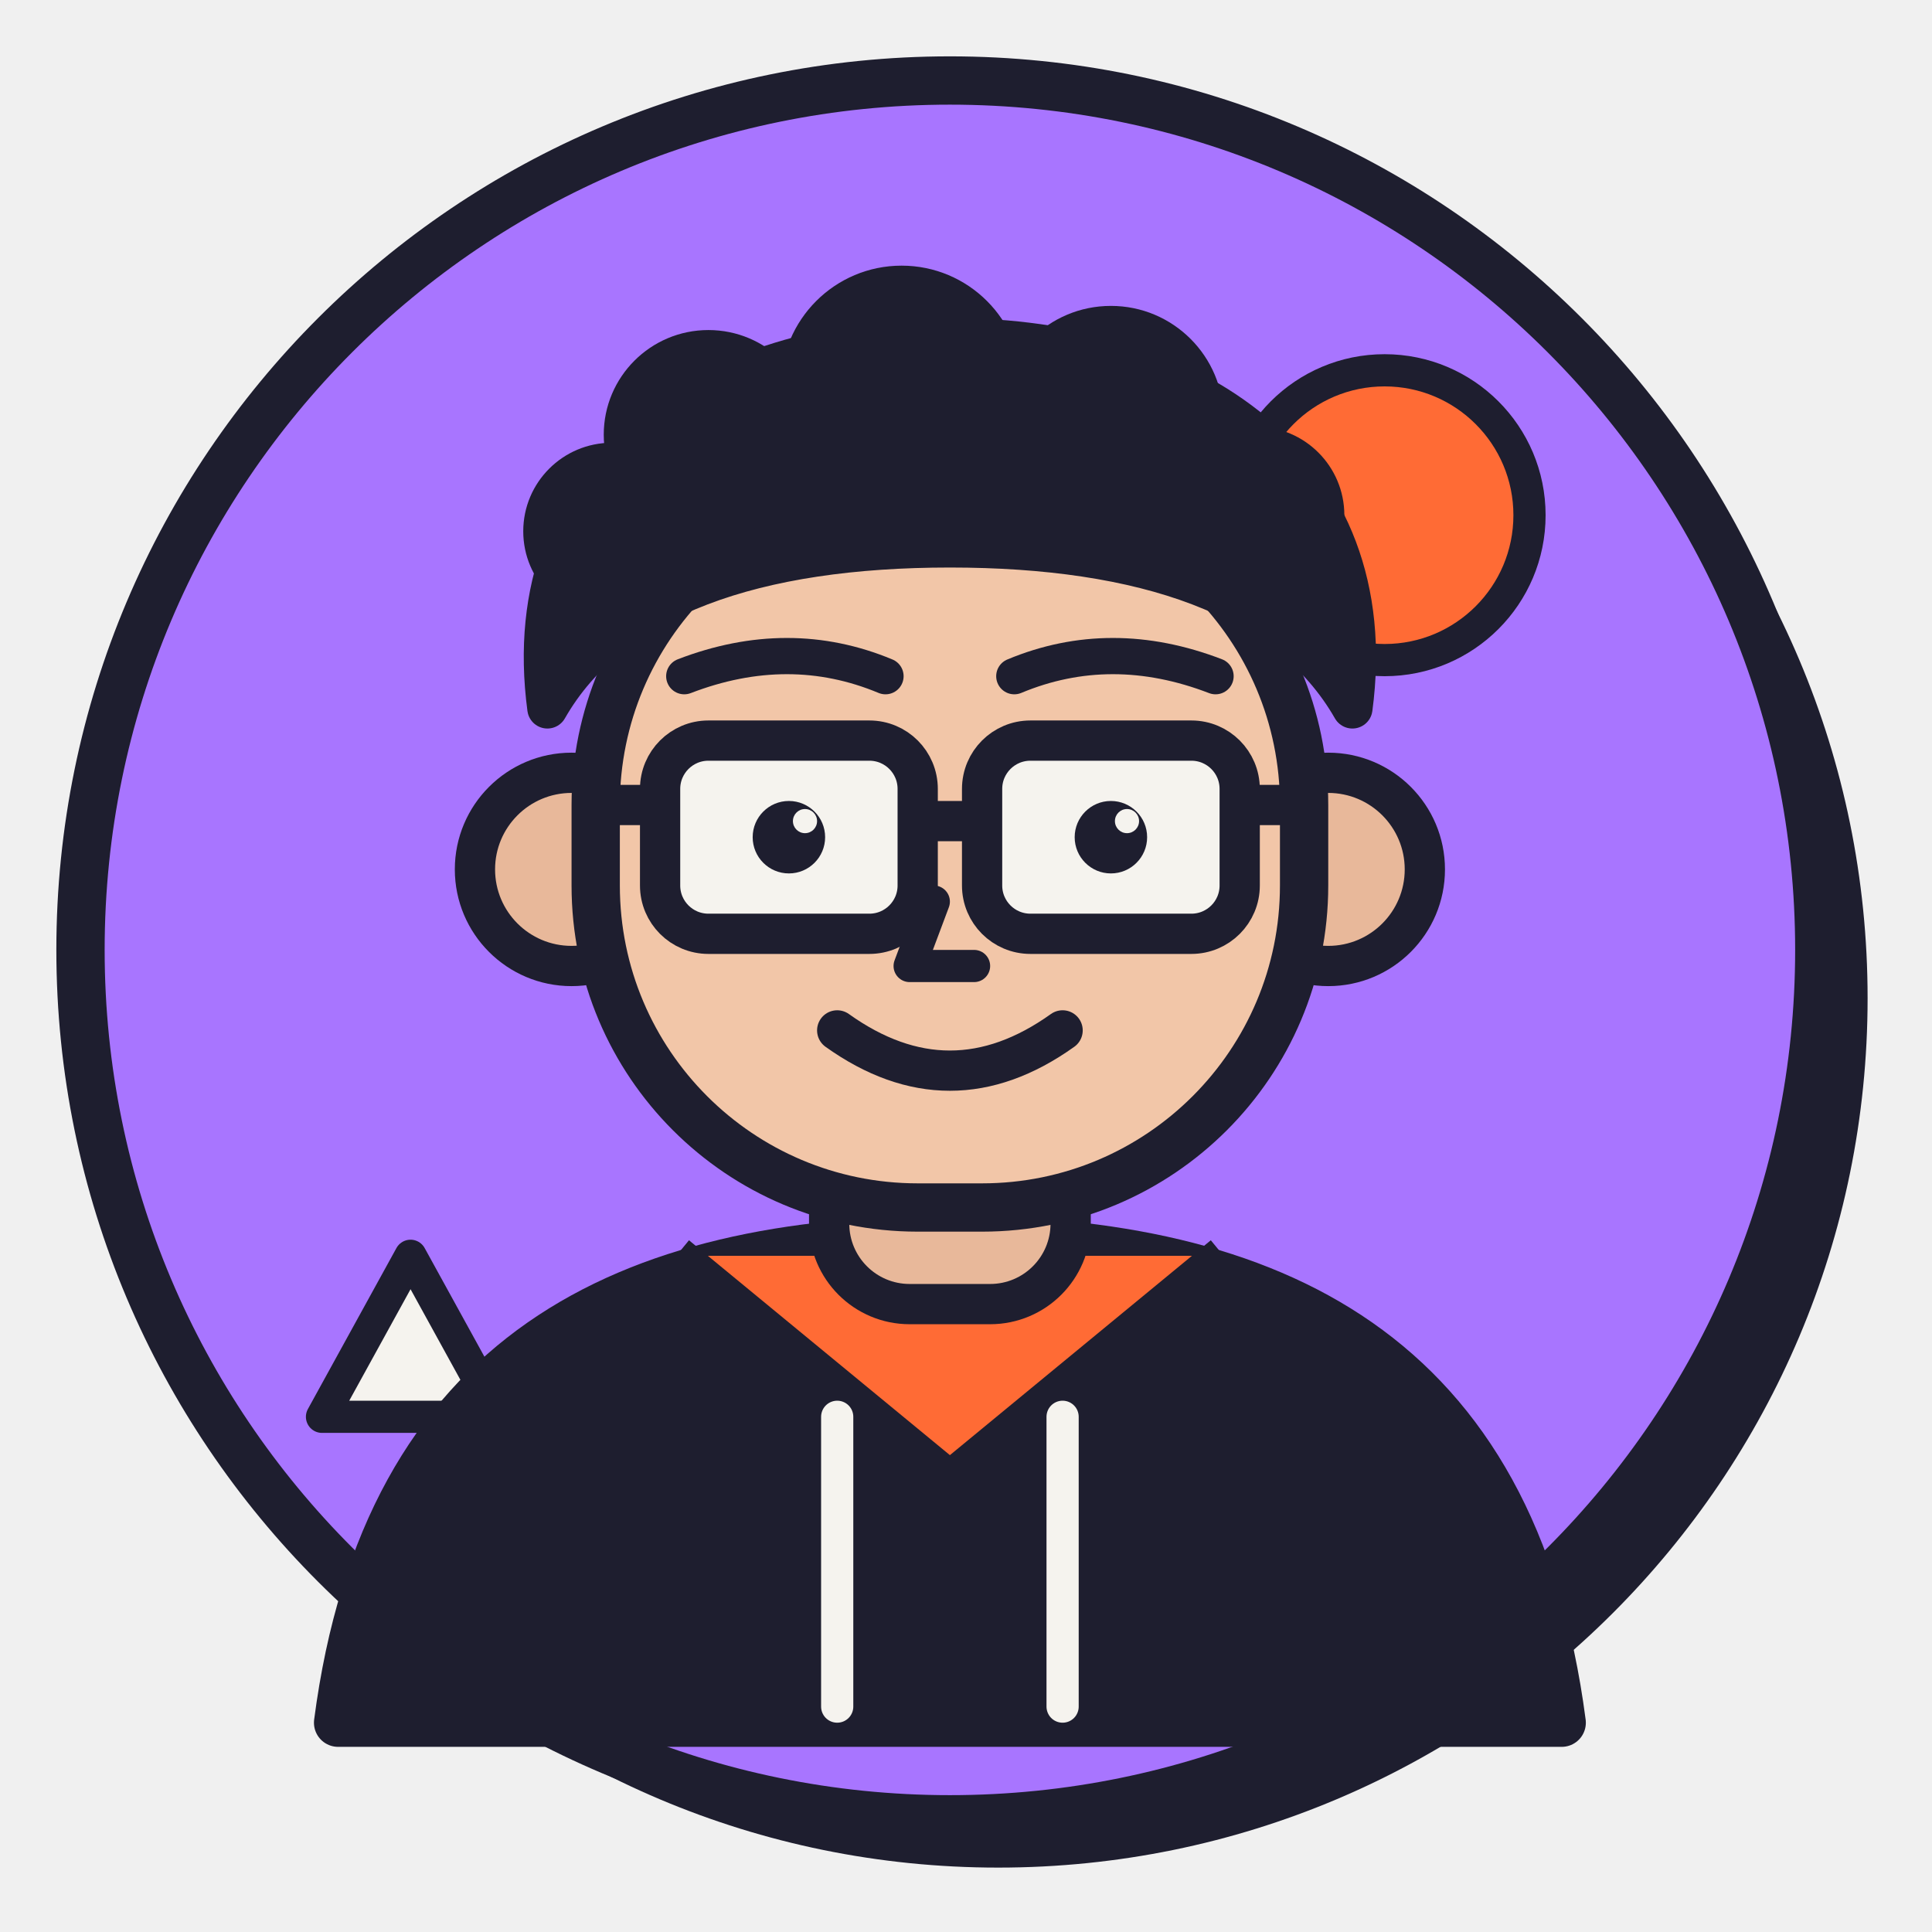
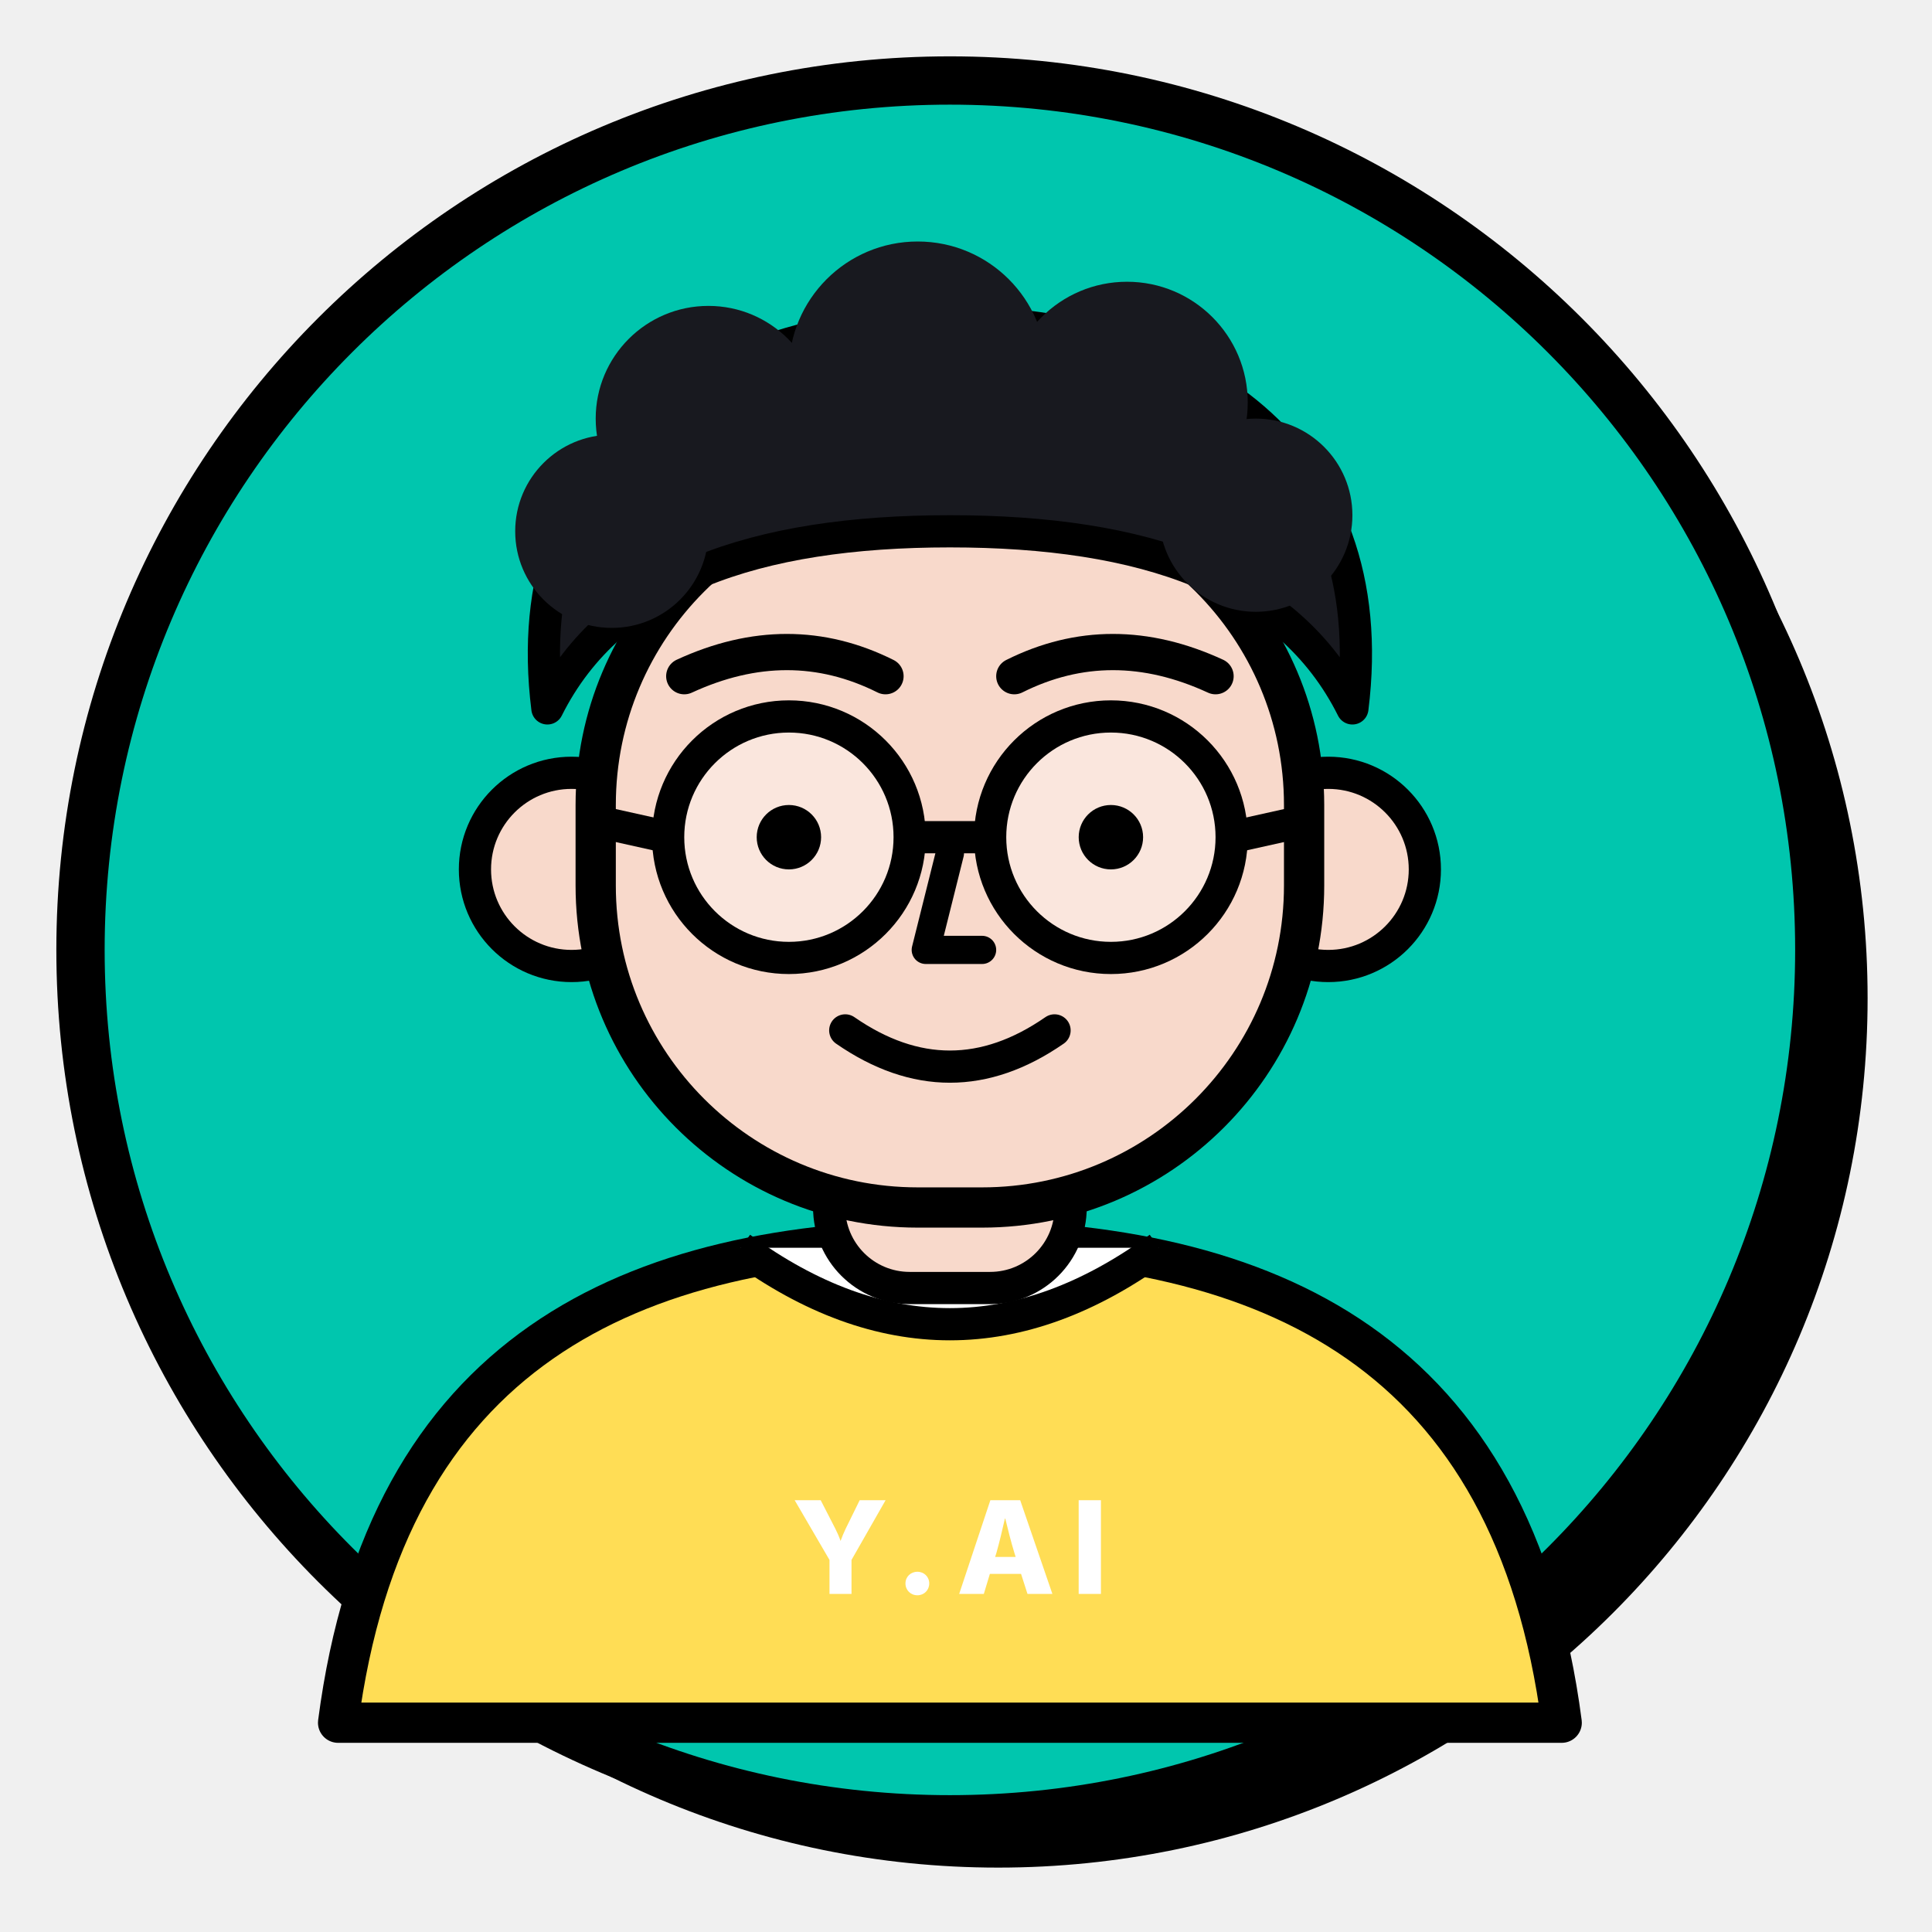
<svg xmlns="http://www.w3.org/2000/svg" viewBox="0 0 240 240" width="240" height="240" role="img" aria-label="Illustrated avatar of Yousef Alsayed">
  <g id="Avatar-Yousef-Brutalist">
-     <circle cx="124" cy="124" r="108" fill="#1E1E2F" />
-     <circle cx="118" cy="118" r="108" fill="#A875FF" stroke="#1E1E2F" stroke-width="6" />
-     <circle cx="172" cy="64" r="18" fill="#FF6B35" stroke="#1E1E2F" stroke-width="4" />
-     <path d="M40 176 L62 176 L51 156 Z" fill="#F5F3EE" stroke="#1E1E2F" stroke-width="4" stroke-linejoin="round" />
-     <path d="M42 214 C48 168 78 154 118 154 C158 154 188 168 194 214 Z" fill="#1E1E2F" stroke="#1E1E2F" stroke-width="6" stroke-linejoin="round" />
-     <path d="M84 156 L118 184 L152 156" fill="#FF6B35" stroke="#1E1E2F" stroke-width="5" stroke-linejoin="round" />
-     <path d="M104 176 L104 212 M132 176 L132 212" stroke="#F5F3EE" stroke-width="4" stroke-linecap="round" />
-     <rect x="103" y="132" width="30" height="30" rx="10" fill="#E8B89A" stroke="#1E1E2F" stroke-width="5" />
-     <circle cx="71" cy="108" r="12" fill="#E8B89A" stroke="#1E1E2F" stroke-width="5" />
-     <circle cx="165" cy="108" r="12" fill="#E8B89A" stroke="#1E1E2F" stroke-width="5" />
-     <rect x="74" y="60" width="88" height="90" rx="40" fill="#F2C6A8" stroke="#1E1E2F" stroke-width="6" />
-     <path d="M68 88 C64 58 88 42 118 42 C148 42 172 58 168 88 C160 74 142 68 118 68 C94 68 76 74 68 88 Z" fill="#1E1E2F" stroke="#1E1E2F" stroke-width="5" stroke-linejoin="round" />
-     <circle cx="88" cy="54" r="13" fill="#1E1E2F" />
-     <circle cx="112" cy="48" r="15" fill="#1E1E2F" />
-     <circle cx="138" cy="52" r="14" fill="#1E1E2F" />
-     <circle cx="156" cy="64" r="11" fill="#1E1E2F" />
-     <circle cx="76" cy="66" r="11" fill="#1E1E2F" />
-     <rect x="82" y="92" width="32" height="24" rx="6" fill="#F5F3EE" stroke="#1E1E2F" stroke-width="5" />
-     <rect x="122" y="92" width="32" height="24" rx="6" fill="#F5F3EE" stroke="#1E1E2F" stroke-width="5" />
-     <line x1="114" y1="102" x2="122" y2="102" stroke="#1E1E2F" stroke-width="5" />
-     <line x1="74" y1="100" x2="82" y2="100" stroke="#1E1E2F" stroke-width="5" />
-     <line x1="154" y1="100" x2="162" y2="100" stroke="#1E1E2F" stroke-width="5" />
-     <circle cx="98" cy="104" r="4.5" fill="#1E1E2F" />
-     <circle cx="138" cy="104" r="4.5" fill="#1E1E2F" />
-     <circle cx="100" cy="102" r="1.5" fill="#F5F3EE" />
-     <circle cx="140" cy="102" r="1.5" fill="#F5F3EE" />
-     <path d="M85 84 Q98 79 110 84" fill="none" stroke="#1E1E2F" stroke-width="4.5" stroke-linecap="round" />
-     <path d="M126 84 Q138 79 151 84" fill="none" stroke="#1E1E2F" stroke-width="4.5" stroke-linecap="round" />
-     <path d="M104 128 Q118 138 132 128" fill="none" stroke="#1E1E2F" stroke-width="5" stroke-linecap="round" />
-     <path d="M116 112 L113 120 L121 120" fill="none" stroke="#1E1E2F" stroke-width="4" stroke-linecap="round" stroke-linejoin="round" />
+     <circle cx="124" cy="124" r="108" fill="#000000" />
+     <circle cx="118" cy="118" r="108" fill="#00C6AE" stroke="#000000" stroke-width="6" />
+     <path d="M42 214 C48 168 78 154 118 154 C158 154 188 168 194 214 Z" fill="#FFDD55" stroke="#000000" stroke-width="5" stroke-linejoin="round" />
+     <path d="M92 155 Q118 174 144 155" fill="#FFFFFF" stroke="#000000" stroke-width="4" />
+     <text x="118" y="198" text-anchor="middle" fill="#FFFFFF" font-family="Montserrat, Inter, sans-serif" font-weight="800" font-size="16" letter-spacing="2">Y.AI</text>
+     <rect x="103" y="130" width="30" height="30" rx="10" fill="#F8D9CB" stroke="#000000" stroke-width="4" />
+     <circle cx="71" cy="108" r="12" fill="#F8D9CB" stroke="#000000" stroke-width="4" />
+     <circle cx="165" cy="108" r="12" fill="#F8D9CB" stroke="#000000" stroke-width="4" />
+     <rect x="74" y="60" width="88" height="90" rx="40" fill="#F8D9CB" stroke="#000000" stroke-width="5" />
+     <path d="M68 88 C64 56 88 40 118 40 C148 40 172 56 168 88 C160 72 142 66 118 66 C94 66 76 72 68 88 Z" fill="#18191F" stroke="#000000" stroke-width="4" stroke-linejoin="round" />
+     <circle cx="88" cy="52" r="14" fill="#18191F" />
+     <circle cx="114" cy="46" r="16" fill="#18191F" />
+     <circle cx="140" cy="50" r="15" fill="#18191F" />
+     <circle cx="156" cy="64" r="12" fill="#18191F" />
+     <circle cx="76" cy="66" r="12" fill="#18191F" />
+     <circle cx="98" cy="104" r="15" fill="#FFFFFF" fill-opacity="0.35" stroke="#000000" stroke-width="4" />
+     <circle cx="138" cy="104" r="15" fill="#FFFFFF" fill-opacity="0.35" stroke="#000000" stroke-width="4" />
+     <line x1="113" y1="104" x2="123" y2="104" stroke="#000000" stroke-width="4" />
+     <line x1="74" y1="102" x2="83" y2="104" stroke="#000000" stroke-width="4" />
+     <line x1="153" y1="104" x2="162" y2="102" stroke="#000000" stroke-width="4" />
+     <circle cx="98" cy="104" r="4" fill="#000000" />
+     <circle cx="138" cy="104" r="4" fill="#000000" />
+     <path d="M85 84 Q98 78 110 84" fill="none" stroke="#000000" stroke-width="4.5" stroke-linecap="round" />
+     <path d="M126 84 Q138 78 151 84" fill="none" stroke="#000000" stroke-width="4.5" stroke-linecap="round" />
+     <path d="M118 106 L115 118 L122 118" fill="none" stroke="#000000" stroke-width="3.5" stroke-linecap="round" stroke-linejoin="round" />
+     <path d="M105 128 Q118 137 131 128" fill="none" stroke="#000000" stroke-width="4" stroke-linecap="round" />
  </g>
</svg>
